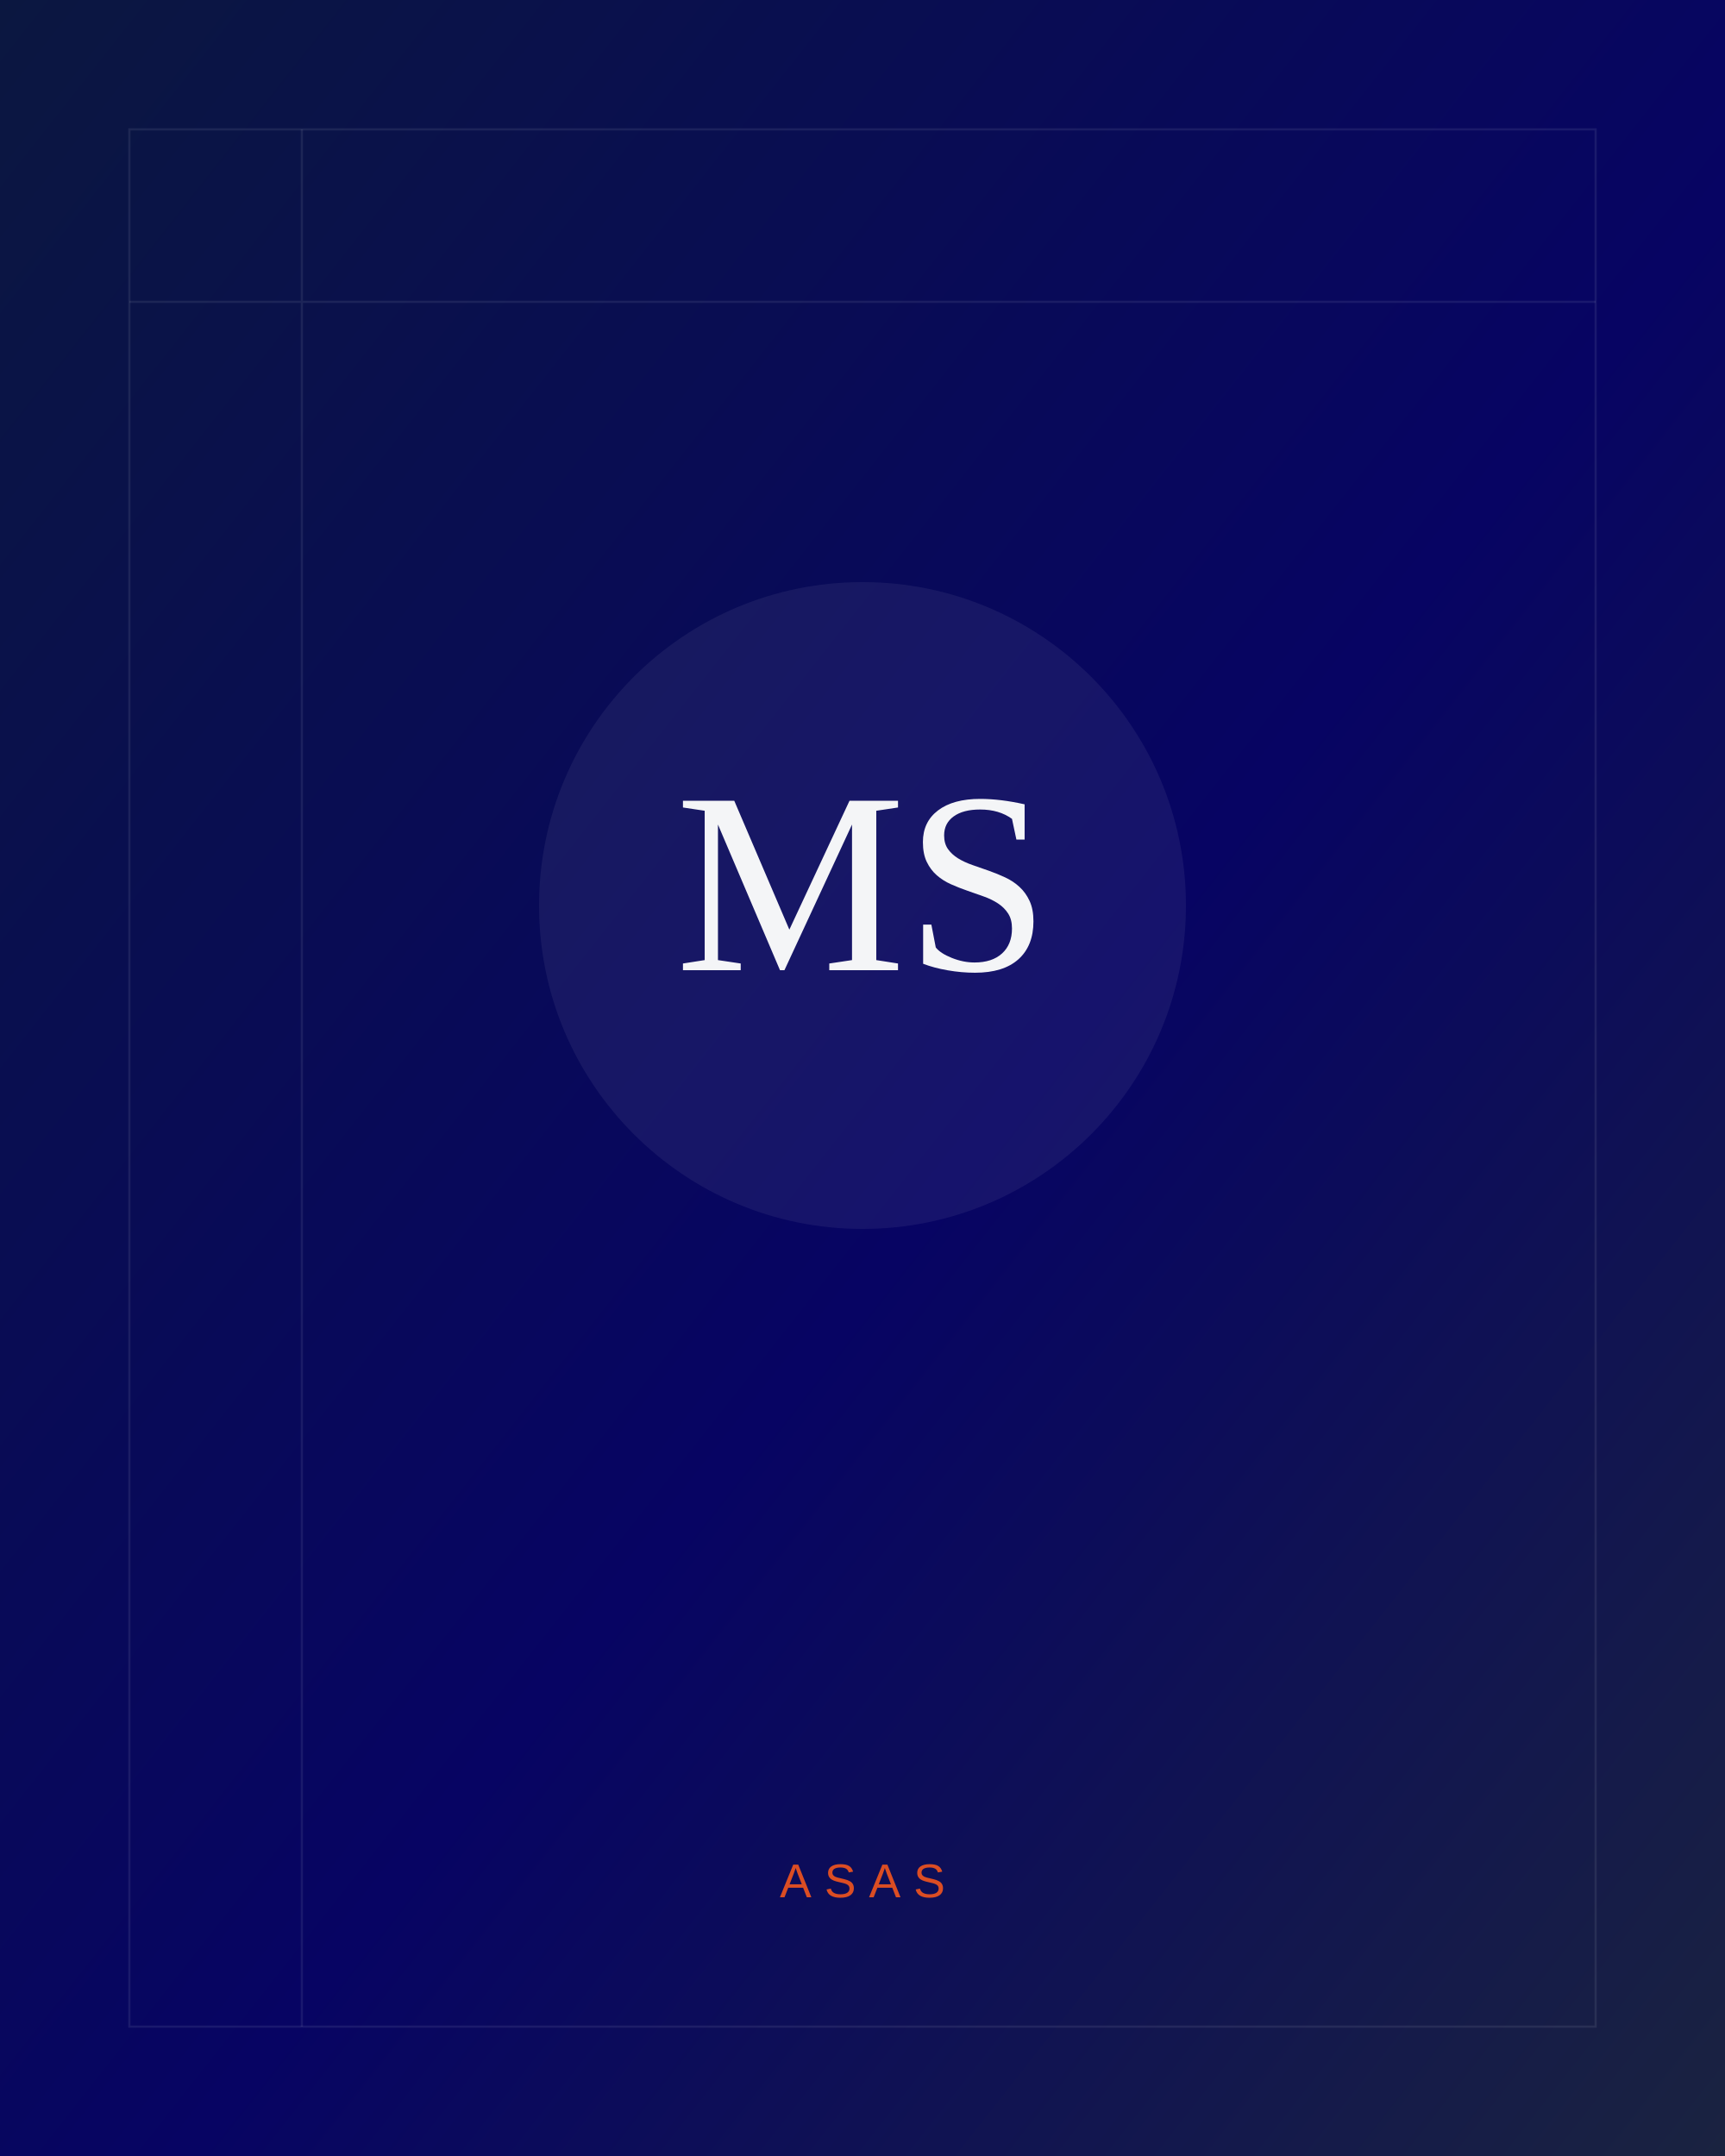
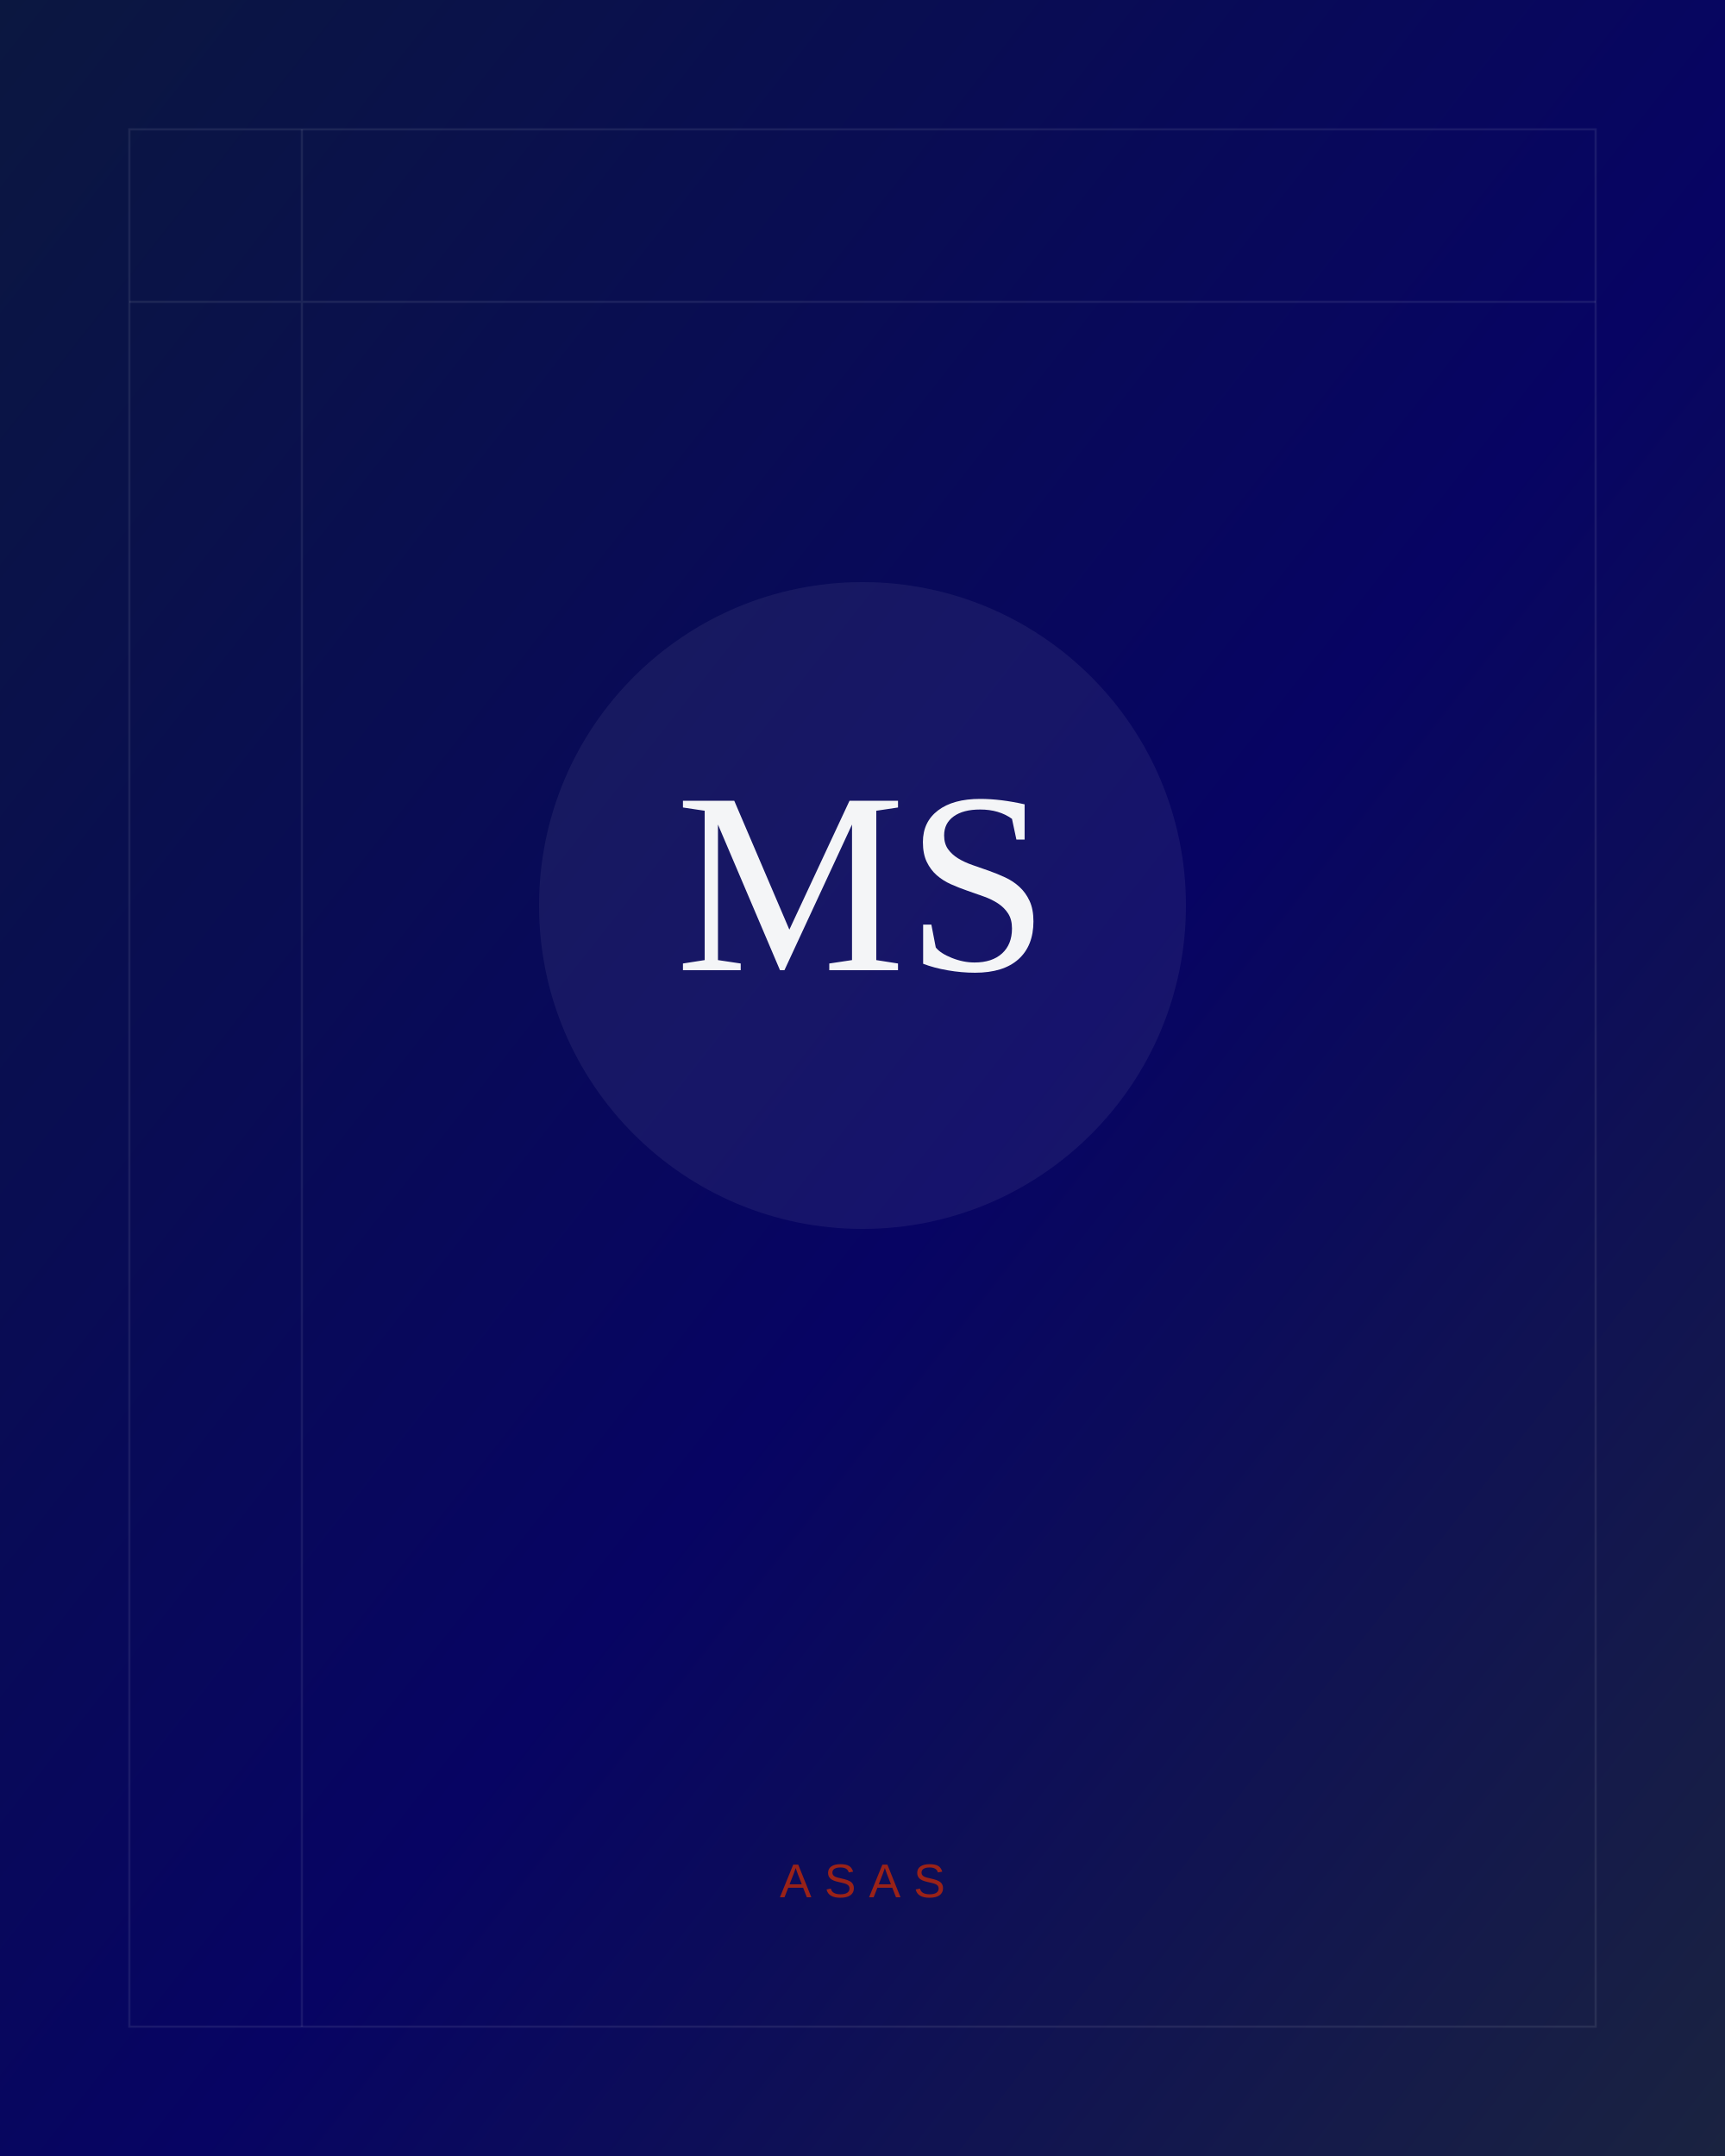
<svg xmlns="http://www.w3.org/2000/svg" width="800" height="1000" viewBox="0 0 800 1000" role="img" aria-label="Demo portrait">
  <defs>
    <linearGradient id="g" x1="0" y1="0" x2="1" y2="1">
      <stop offset="0%" stop-color="#0B1740" />
      <stop offset="55%" stop-color="#070463" />
      <stop offset="100%" stop-color="#1A2340" />
    </linearGradient>
  </defs>
  <rect width="800" height="1000" fill="url(#g)" />
  <g fill="none" stroke="rgba(255,255,255,0.08)" stroke-width="1">
    <path d="M60 60 H740 V940 H60 Z" />
    <path d="M60 140 H740 M140 60 V940" />
  </g>
  <circle cx="400" cy="420" r="150" fill="rgba(255,255,255,0.06)" />
  <text x="400" y="450" text-anchor="middle" font-family="Georgia, Times New Roman, serif" font-size="120" fill="#F4F5F7">MS</text>
-   <text x="400" y="880" text-anchor="middle" font-family="Segoe UI, Arial, sans-serif" font-size="22" letter-spacing="6" fill="rgba(229,80,33,0.95)">ASAS</text>
+   <text x="400" y="880" text-anchor="middle" font-family="Segoe UI, Arial, sans-serif" font-size="22" letter-spacing="6" fill="rgba(160, 35, 21,0.95)">ASAS</text>
</svg>
